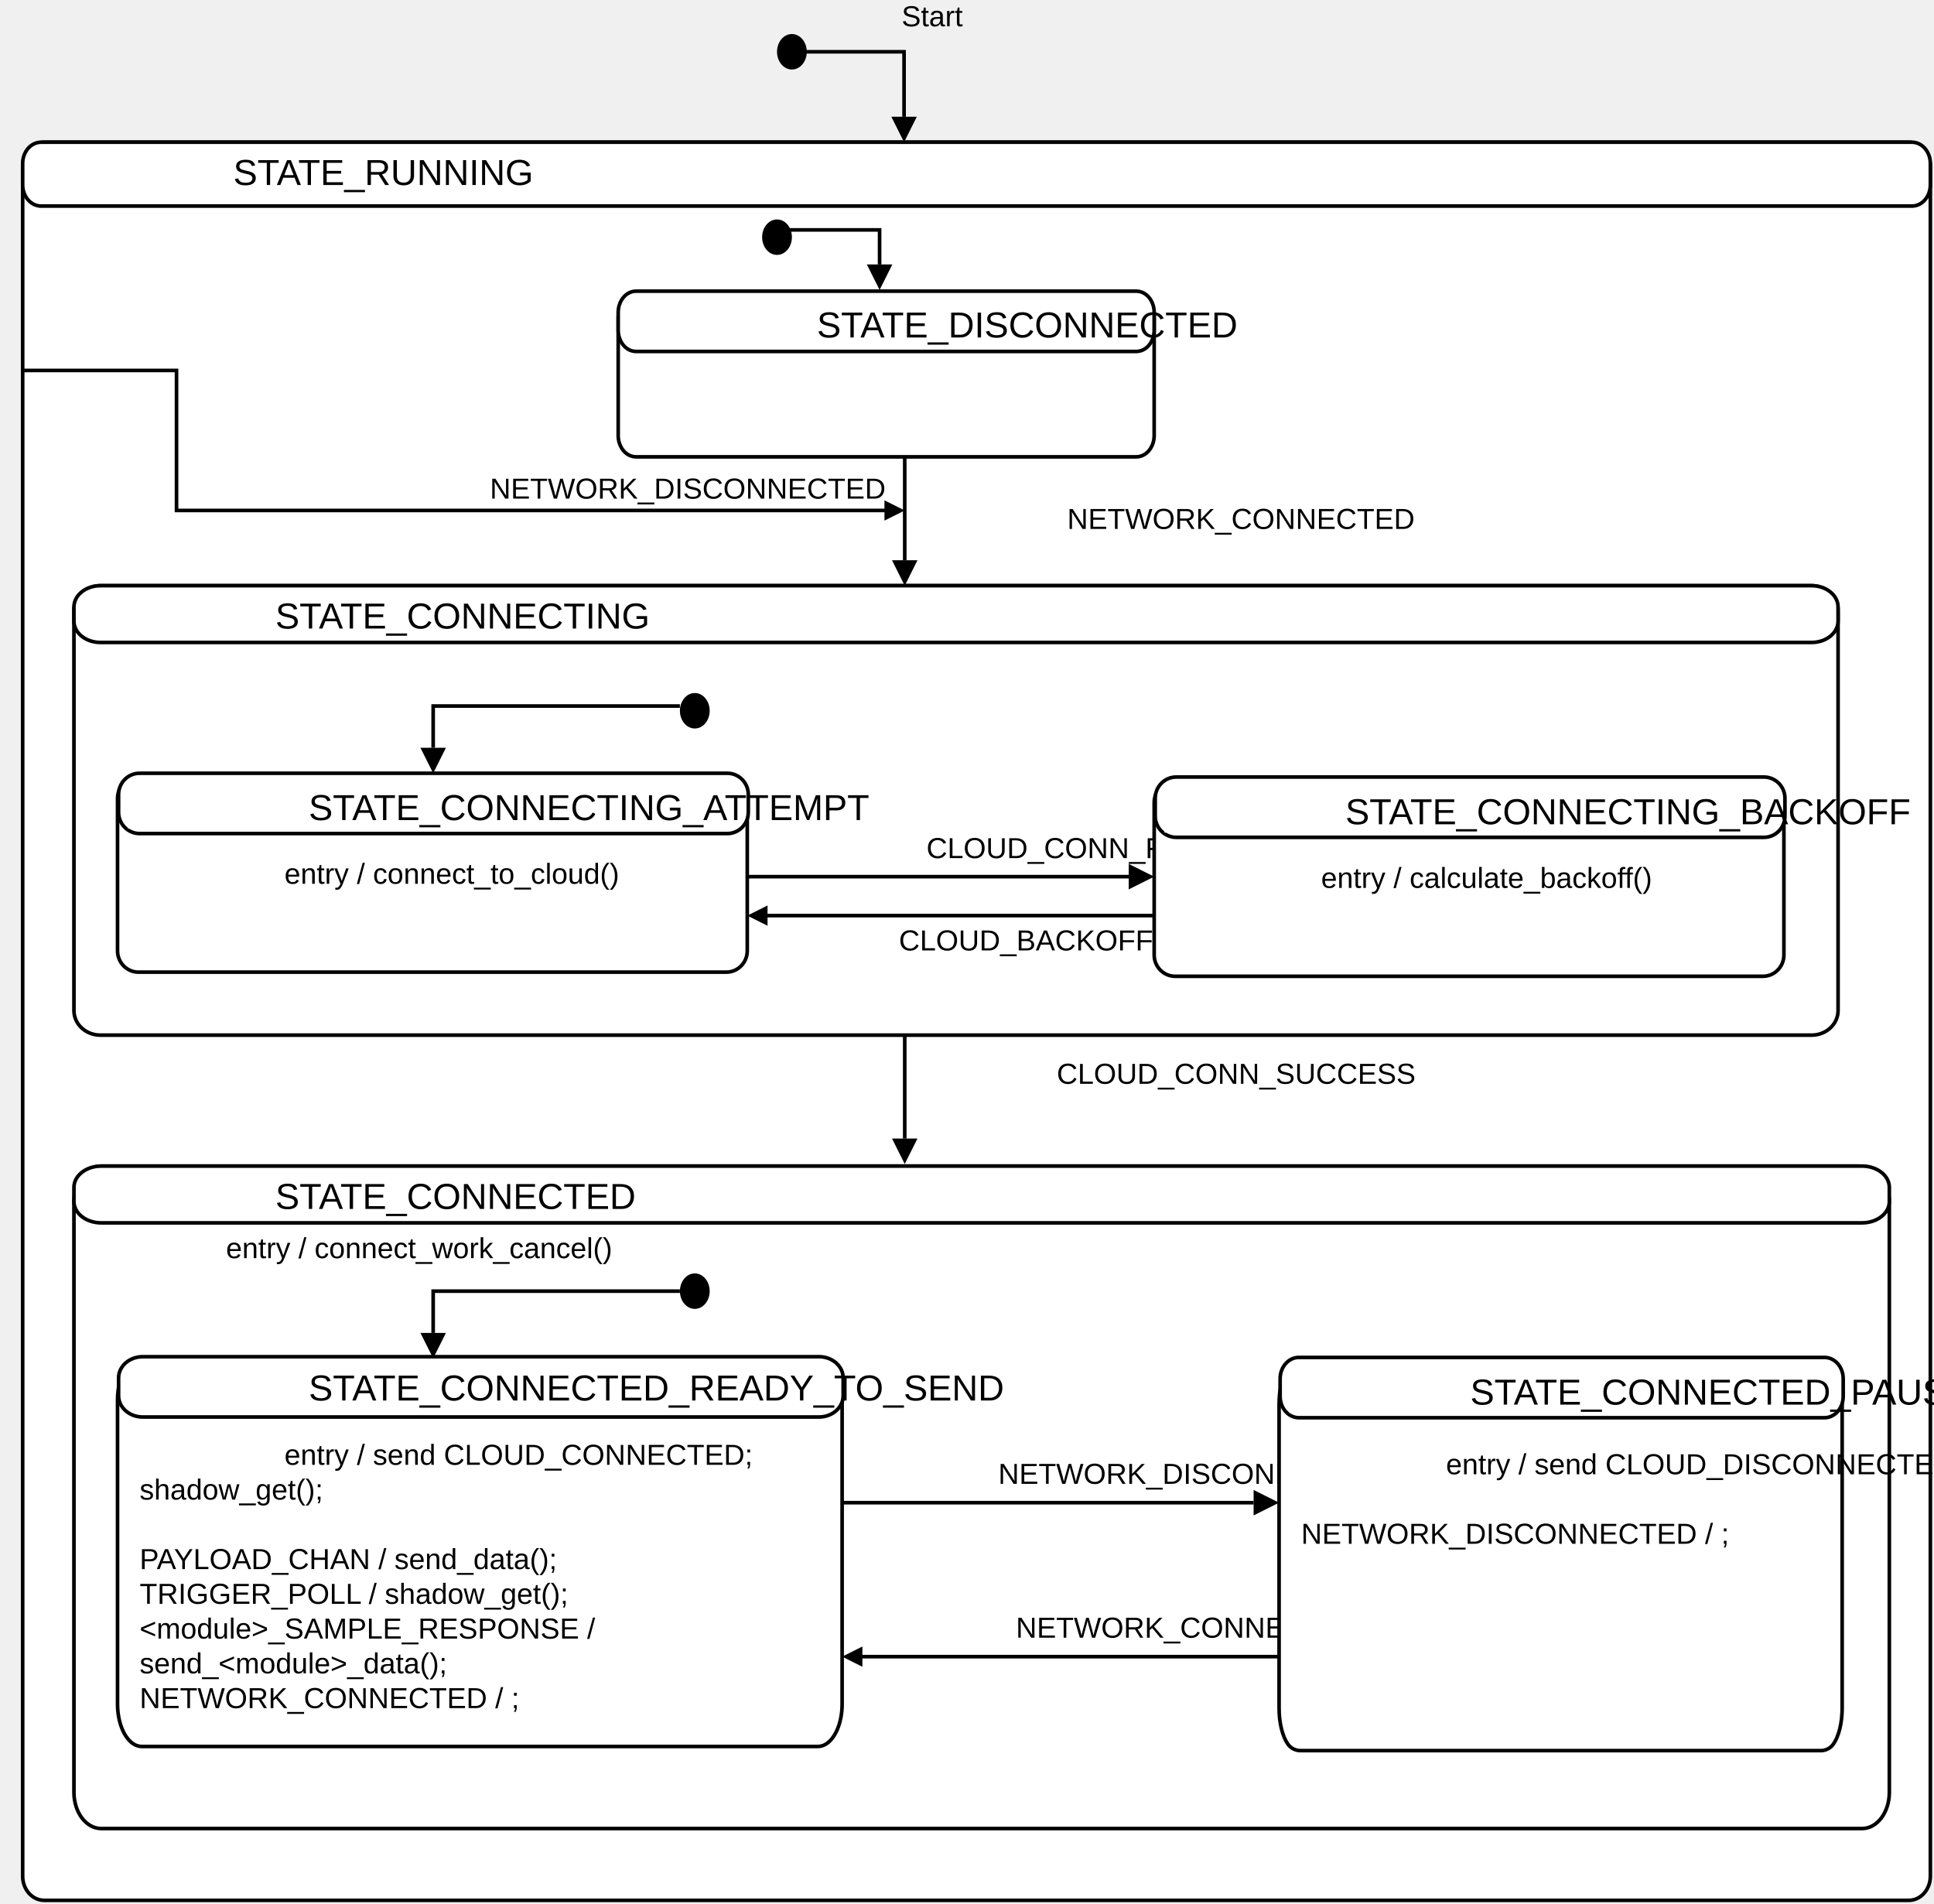
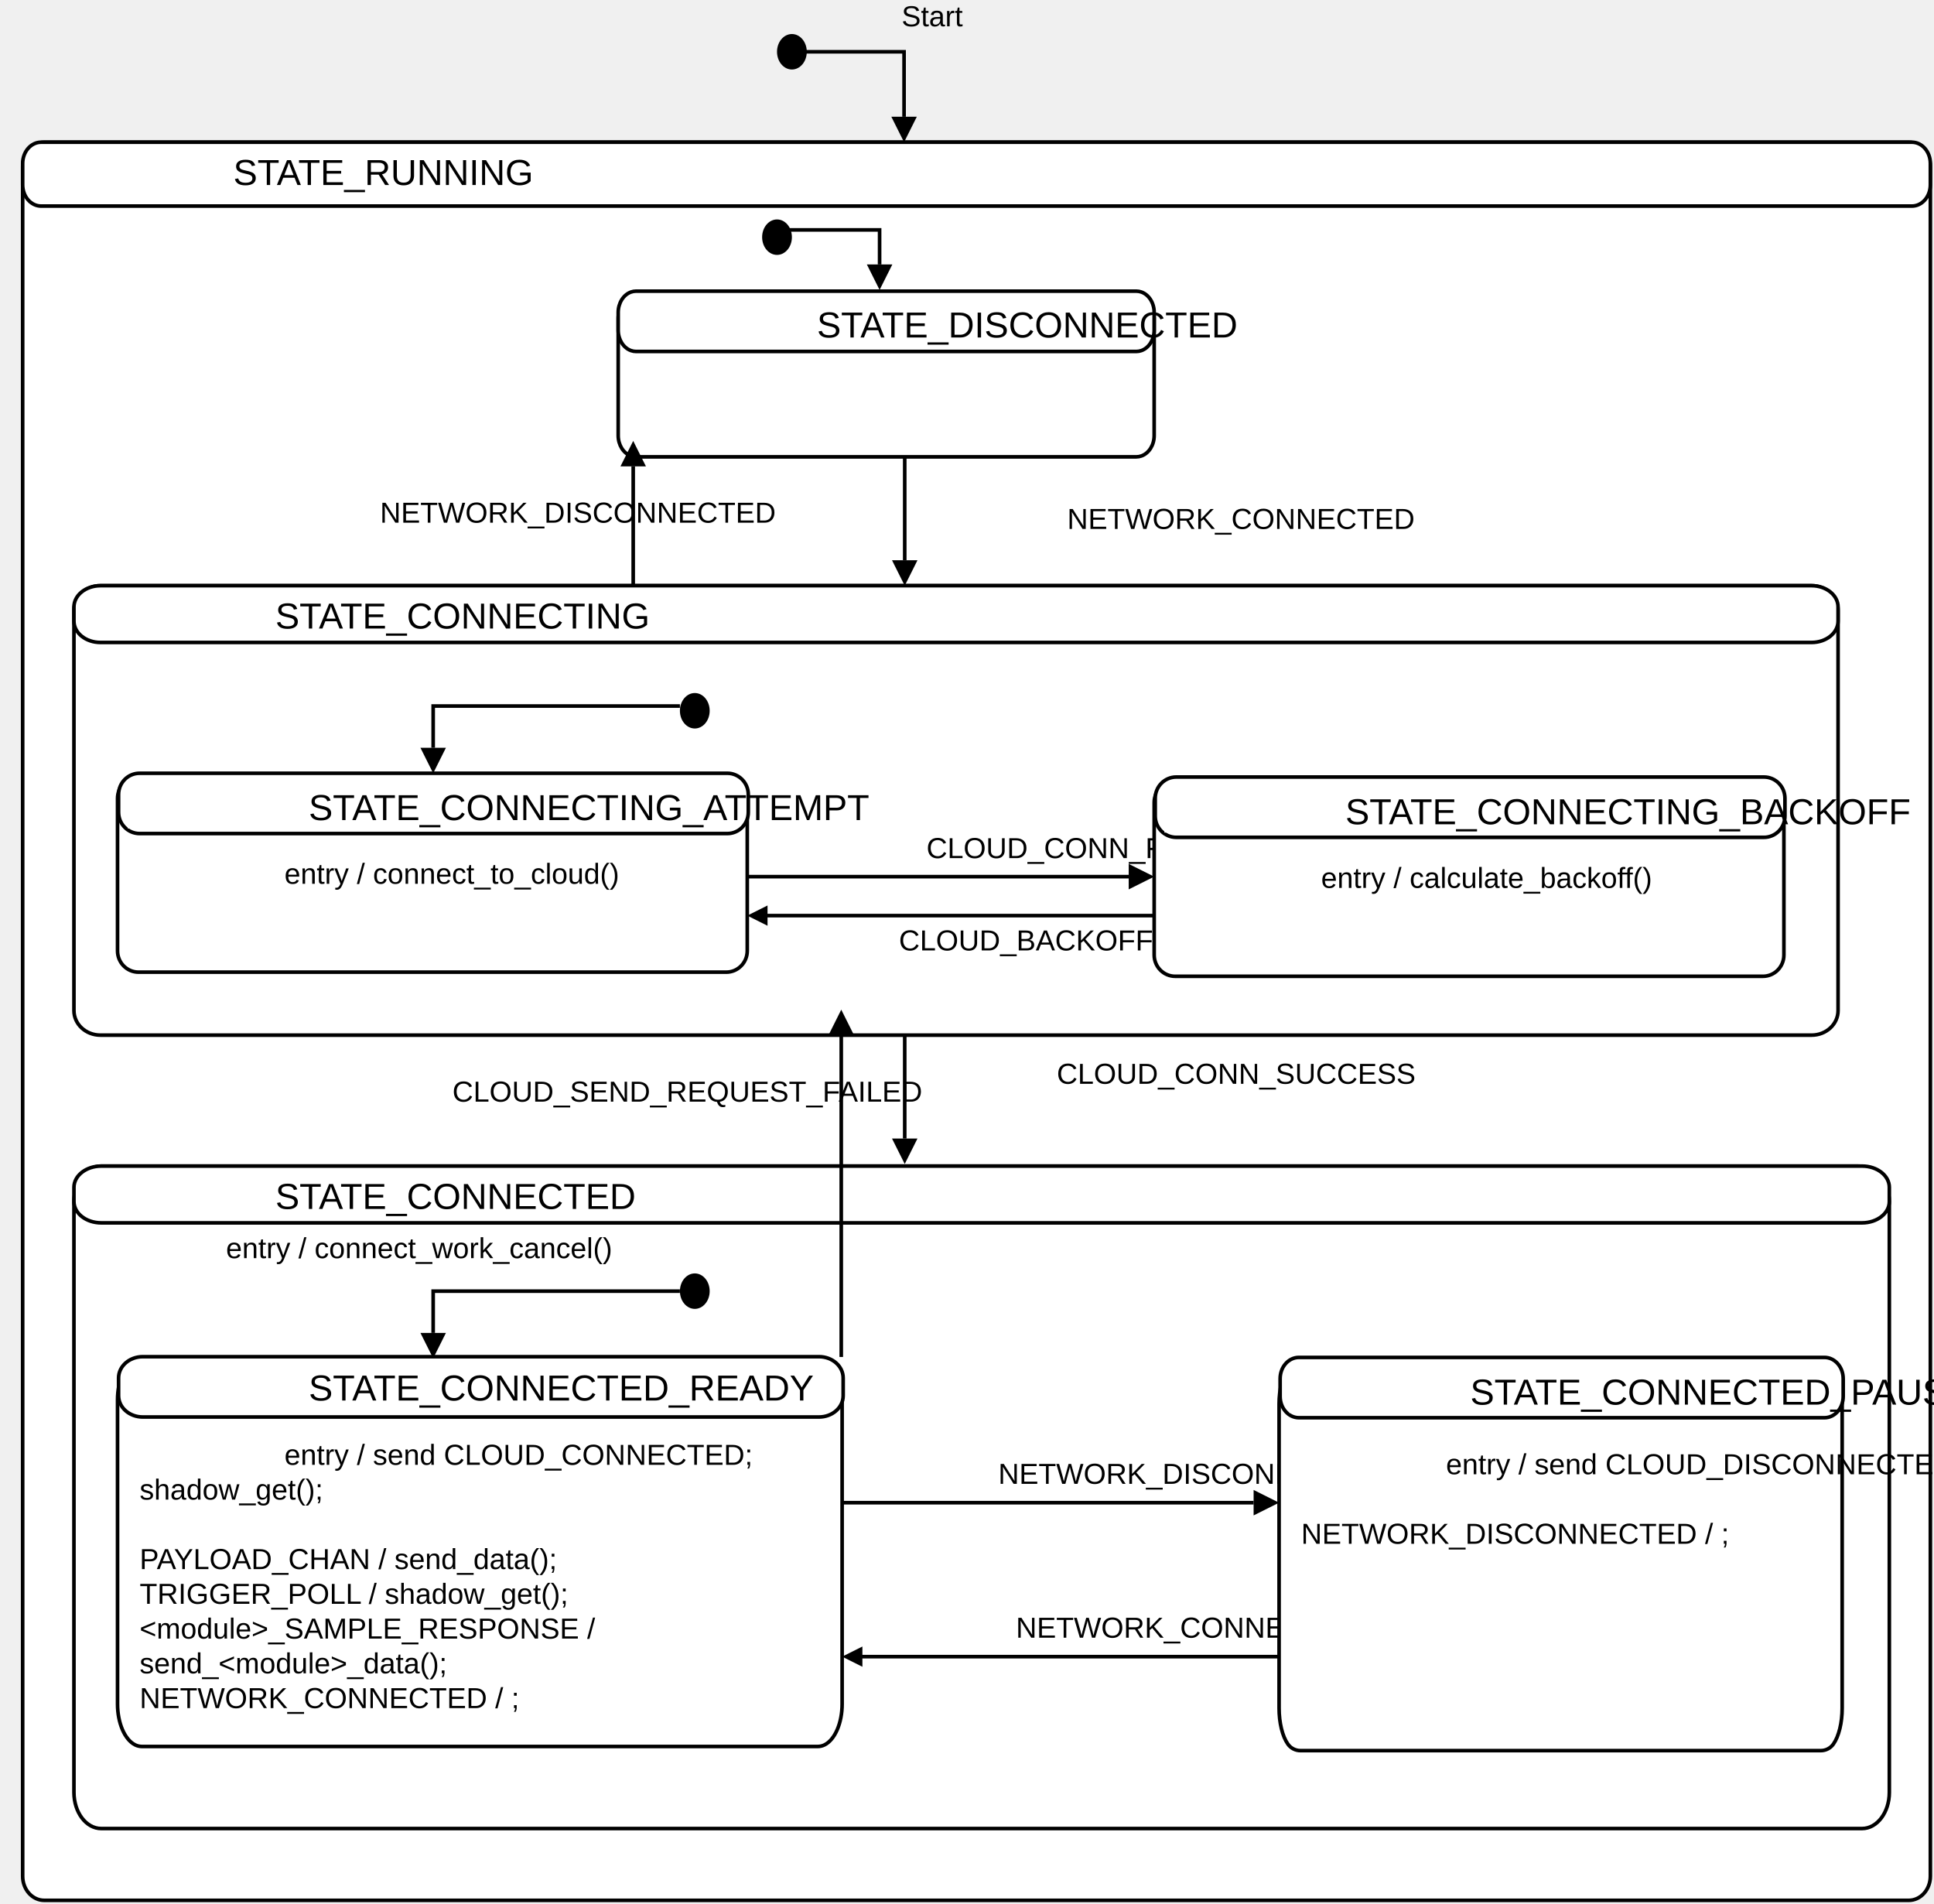
<svg xmlns="http://www.w3.org/2000/svg" xmlns:ns1="http://schemas.microsoft.com/visio/2003/SVGExtensions/" xmlns:xlink="http://www.w3.org/1999/xlink" width="7.424in" height="7.308in" viewBox="0 0 534.505 526.159" xml:space="preserve" color-interpolation-filters="sRGB" class="st13">
  <ns1:documentProperties ns1:langID="1035" ns1:viewMarkup="false" />
  <style type="text/css">
	
		.st1 {fill:#ffffff;stroke:#000000;stroke-width:1}
		.st2 {fill:none;stroke:none;stroke-linecap:butt;stroke-width:0.75}
		.st3 {fill:#000000;font-family:Arial;font-size:0.833em}
		.st4 {fill:#000000;stroke:none;stroke-linecap:butt;stroke-width:0.75}
		.st5 {fill:#ffffff;stroke:none;stroke-linecap:butt;stroke-width:0.75}
		.st6 {fill:#000000;font-family:Arial;font-size:0.667em}
		.st7 {stroke:#000000;stroke-linecap:butt;stroke-width:1.5}
		.st8 {marker-end:url(#mrkr4-60);stroke:#000000;stroke-linecap:butt;stroke-width:1}
		.st9 {fill:#000000;fill-opacity:1;stroke:#000000;stroke-opacity:1;stroke-width:0.284}
		.st10 {marker-start:url(#mrkr4-78);stroke:#000000;stroke-linecap:butt;stroke-width:1}
		.st11 {fill:#000000;fill-opacity:1;stroke:#000000;stroke-opacity:1;stroke-width:0.357}
		.st12 {font-size:1em}
		.st13 {fill:none;fill-rule:evenodd;font-size:12px;overflow:visible;stroke-linecap:square;stroke-miterlimit:3}
	
	</style>
  <defs id="Markers">
    <g id="lend4">
      <path d="M 2 1 L 0 0 L 2 -1 L 2 1 " style="stroke:none" />
    </g>
    <marker id="mrkr4-60" class="st9" ns1:arrowType="4" ns1:arrowSize="2" ns1:setback="7.04" refX="-7.04" orient="auto" markerUnits="strokeWidth" overflow="visible">
      <use xlink:href="#lend4" transform="scale(-3.52,-3.52) " />
    </marker>
    <marker id="mrkr4-78" class="st11" ns1:arrowType="4" ns1:arrowSize="1" ns1:setback="5.24" refX="5.24" orient="auto" markerUnits="strokeWidth" overflow="visible">
      <use xlink:href="#lend4" transform="scale(2.8) " />
    </marker>
  </defs>
  <g ns1:mID="0" ns1:index="1" ns1:groupContext="foregroundPage">
    <ns1:pageProperties ns1:drawingScale="0.0393701" ns1:pageScale="0.0393701" ns1:drawingUnits="24" ns1:shadowOffsetX="8.50394" ns1:shadowOffsetY="-8.50394" />
    <ns1:layer ns1:name="Connector" ns1:index="0" />
    <g id="shape5-1" ns1:mID="5" ns1:groupContext="shape" transform="translate(6.26099,-1)">
      <path d="M0 519.49 A5.953 6.669 -180 0 0 5.95 526.16 L521.29 526.16 A5.953 6.669 -180 0 0 527.24 519.49 L527.24        46.97 A5.953 6.669 -180 0 0 521.29 40.3 L5.95 40.3 A5.953 6.669 -180 0 0 -0 46.97 L0 519.49 Z" class="st1" />
    </g>
    <g id="shape6-3" ns1:mID="6" ns1:groupContext="shape" transform="translate(6.26099,-469.212)">
      <path d="M0 520.28 A5.102 5.883 -180 0 0 5.1 526.16 L522.14 526.16 A5.102 5.883 -180 0 0 527.24 520.28 L527.24        514.39 A5.102 5.883 -180 0 0 522.14 508.51 L5.1 508.51 A5.102 5.883 -180 0 0 0 514.39 L0 520.28        Z" class="st1" />
    </g>
    <g id="shape7-5" ns1:mID="7" ns1:groupContext="shape" transform="translate(14.4769,-472.154)">
      <ns1:textBlock ns1:margins="rect(0,0,0,0)" ns1:tabSpace="42.5197" />
      <ns1:textRect cx="53.506" cy="520.277" width="107.02" height="11.765" />
      <rect x="0" y="514.394" width="107.012" height="11.765" class="st2" />
      <text x="0" y="523.28" class="st3" ns1:langID="1035">
        <ns1:paragraph />
        <ns1:tabList />STATE_RUNNING</text>
    </g>
    <g id="shape13-8" ns1:mID="13" ns1:groupContext="shape" transform="translate(214.745,-506.95)">
      <ellipse cx="4.115" cy="521.257" rx="4.115" ry="4.902" class="st4" />
    </g>
    <g id="shape14-10" ns1:mID="14" ns1:groupContext="shape" transform="translate(170.853,-399.909)">
      <path d="M0 520.28 A4.938 5.883 -180 0 0 3.52 525.91 A4.252 4.252 -180 0 0 4.95 526.16 L143.18 526.16 A4.252        4.252 -180 0 0 144.61 525.91 A4.938 5.883 -180 0 0 148.13 520.28 L148.13 487.92 A4.938 5.883 -180        0 0 144.61 482.28 A4.252 4.252 -180 0 0 143.18 482.04 L4.95 482.04 A4.252 4.252 -180 0 0 3.52 482.28        A4.938 5.883 -180 0 0 0 487.92 L0 520.28 Z" class="st1" />
    </g>
    <g id="shape15-12" ns1:mID="15" ns1:groupContext="shape" transform="translate(170.853,-429.031)">
      <path d="M0 520.28 A4.938 5.883 -180 0 0 3.52 525.91 A4.252 4.252 -180 0 0 4.95 526.16 L143.18 526.16 A4.252        4.252 -180 0 0 144.61 525.91 A4.938 5.883 -180 0 0 148.13 520.28 L148.13 515.37 A4.938 5.883 -180        0 0 144.61 509.74 A4.252 4.252 -180 0 0 143.18 509.49 L4.95 509.49 A4.252 4.252 -180 0 0 3.52 509.74        A4.938 5.883 -180 0 0 -0 515.37 L0 520.28 Z" class="st1" />
    </g>
    <g id="shape16-14" ns1:mID="16" ns1:groupContext="shape" transform="translate(175.777,-430.598)">
      <ns1:textBlock ns1:margins="rect(0,0,0,0)" ns1:tabSpace="42.5197" />
      <ns1:textRect cx="66.674" cy="520.865" width="133.35" height="10.589" />
      <rect x="0" y="515.571" width="133.347" height="10.589" class="st5" />
      <text x="0" y="523.86" class="st3" ns1:langID="1035">
        <ns1:paragraph />
        <ns1:tabList />STATE_DISCONNECTED</text>
    </g>
    <g id="shape21-17" ns1:mID="21" ns1:groupContext="shape" transform="translate(254.919,-378.276)">
      <ns1:textBlock ns1:margins="rect(0,0,0,0)" ns1:tabSpace="42.5197" />
      <ns1:textRect cx="48.98" cy="522.042" width="97.96" height="8.236" />
      <rect x="0" y="517.924" width="97.96" height="8.236" class="st2" />
      <text x="0" y="524.44" class="st6" ns1:langID="1035">
        <ns1:paragraph />
        <ns1:tabList />NETWORK_CONNECTED</text>
    </g>
    <g id="shape22-20" ns1:mID="22" ns1:groupContext="shape" transform="translate(20.4342,-240.097)">
      <path d="M-0 519.38 A7.314 6.775 -180 0 0 7.31 526.16 L480.25 526.16 A7.314 6.775 -180 0 0 487.56 519.38 L487.56        408.73 A7.314 6.775 -180 0 0 480.25 401.95 L7.31 401.95 A7.314 6.775 -180 0 0 -0 408.73 L0 519.38        Z" class="st1" />
    </g>
    <g id="shape23-22" ns1:mID="23" ns1:groupContext="shape" transform="translate(20.4342,-348.616)">
      <path d="M-0 520.28 A7.314 5.883 -180 0 0 7.31 526.16 L480.25 526.16 A7.314 5.883 -180 0 0 487.56 520.28 L487.56        516.35 A7.314 5.883 -180 0 0 480.25 510.47 L7.31 510.47 A7.314 5.883 -180 0 0 0 516.35 L0 520.28        Z" class="st1" />
    </g>
    <g id="shape24-24" ns1:mID="24" ns1:groupContext="shape" transform="translate(26.1035,-350.871)">
      <ns1:textBlock ns1:margins="rect(0,0,0,0)" ns1:tabSpace="42.5197" ns1:verticalAlign="0" />
      <ns1:textRect cx="59.267" cy="520.865" width="118.54" height="10.589" />
      <rect x="0" y="515.571" width="118.534" height="10.589" class="st2" />
      <text x="0" y="524.57" class="st3" ns1:langID="1035">
        <ns1:paragraph />
        <ns1:tabList />STATE_CONNECTING</text>
    </g>
    <g id="shape26-27" ns1:mID="26" ns1:groupContext="shape" transform="translate(32.4815,-257.502)">
      <path d="M0 520.28 A5.802 5.883 -180 0 0 5.8 526.16 L168.24 526.16 A5.802 5.883 -180 0 0 174.04 520.28 L174.04        478.12 A5.802 5.883 -180 0 0 168.24 472.23 L5.8 472.23 A5.802 5.883 -180 0 0 0 478.12 L0 520.28        Z" class="st1" />
    </g>
    <g id="shape27-29" ns1:mID="27" ns1:groupContext="shape" transform="translate(32.7695,-295.803)">
      <path d="M0 520.28 A5.802 5.883 -180 0 0 5.8 526.16 L168.24 526.16 A5.802 5.883 -180 0 0 174.04 520.28 L174.04        515.37 A5.802 5.883 -180 0 0 168.24 509.49 L5.8 509.49 A5.802 5.883 -180 0 0 0 515.37 L0 520.28        Z" class="st1" />
    </g>
    <g id="shape28-31" ns1:mID="28" ns1:groupContext="shape" transform="translate(35.3161,-297.22)">
      <ns1:textBlock ns1:margins="rect(0,0,0,0)" ns1:tabSpace="42.5197" />
      <ns1:textRect cx="81.496" cy="520.865" width="163" height="10.589" />
      <rect x="0" y="515.571" width="162.992" height="10.589" class="st5" />
      <text x="0" y="523.86" class="st3" ns1:langID="1035">
        <ns1:paragraph />
        <ns1:tabList />STATE_CONNECTING_ATTEMPT</text>
    </g>
    <g id="shape29-34" ns1:mID="29" ns1:groupContext="shape" transform="translate(38.5805,-280.213)">
      <ns1:textBlock ns1:margins="rect(0,0,0,0)" ns1:tabSpace="42.5197" />
      <ns1:textRect cx="74.903" cy="522.042" width="149.81" height="8.236" />
      <rect x="0" y="517.924" width="149.806" height="8.236" class="st2" />
      <text x="0" y="524.44" class="st6" ns1:langID="1035">
        <ns1:paragraph />
        <ns1:tabList />entry / connect_to_cloud()</text>
    </g>
    <g id="shape35-37" ns1:mID="35" ns1:groupContext="shape" transform="translate(383.181,-303.025)">
      <path d="M0 526.16 L8.23 526.16" class="st7" />
    </g>
    <g id="shape38-40" ns1:mID="38" ns1:groupContext="shape" transform="translate(216.025,-287.299)">
      <ns1:textBlock ns1:margins="rect(0,0,0,0)" ns1:tabSpace="42.5197" />
      <ns1:textRect cx="48.98" cy="522.042" width="97.96" height="8.236" />
      <rect x="0" y="517.924" width="97.96" height="8.236" class="st2" />
      <text x="0" y="524.44" class="st6" ns1:langID="1035">
        <ns1:paragraph />
        <ns1:tabList />CLOUD_CONN_FAILED</text>
    </g>
    <g id="shape40-43" ns1:mID="40" ns1:groupContext="shape" transform="translate(391.411,749.294) rotate(180)">
      <path d="M0 526.16 L8.23 526.16" class="st7" />
    </g>
    <g id="shape43-46" ns1:mID="43" ns1:groupContext="shape" transform="translate(208.408,-261.787)">
      <ns1:textBlock ns1:margins="rect(0,0,0,0)" ns1:tabSpace="42.5197" />
      <ns1:textRect cx="60.501" cy="522.042" width="121.01" height="8.236" />
      <rect x="0" y="517.924" width="121.003" height="8.236" class="st2" />
      <text x="0" y="524.44" class="st6" ns1:langID="1035">
        <ns1:paragraph />
        <ns1:tabList />CLOUD_BACKOFF_EXPIRED</text>
    </g>
    <g id="shape48-49" ns1:mID="48" ns1:groupContext="shape" transform="translate(252.039,-224.937)">
      <ns1:textBlock ns1:margins="rect(0,0,0,0)" ns1:tabSpace="42.5197" />
      <ns1:textRect cx="51.86" cy="522.042" width="103.73" height="8.236" />
      <rect x="0" y="517.924" width="103.721" height="8.236" class="st2" />
      <text x="0" y="524.44" class="st6" ns1:langID="1035">
        <ns1:paragraph />
        <ns1:tabList />CLOUD_CONN_SUCCESS</text>
    </g>
-     <g id="shape72-52" ns1:mID="72" ns1:groupContext="shape" transform="translate(95.3694,-386.646)">
+     <g id="shape72-52" ns1:mID="72" ns1:groupContext="shape" transform="translate(65,-380)">
      <ns1:textBlock ns1:margins="rect(0,0,0,0)" ns1:tabSpace="42.5197" />
      <ns1:textRect cx="55.922" cy="522.042" width="111.85" height="8.236" />
      <rect x="0" y="517.924" width="111.845" height="8.236" class="st2" />
      <text x="0" y="524.44" class="st6" ns1:langID="1035">
        <ns1:paragraph />
        <ns1:tabList />NETWORK_DISCONNECTED</text>
    </g>
    <g id="shape73-55" ns1:mID="73" ns1:groupContext="shape" ns1:layerMember="0" transform="translate(220.231,-511.852)">
      <path d="M0 526.16 L29.63 526.16 L29.63 544.11" class="st8" />
    </g>
    <g id="shape75-61" ns1:mID="75" ns1:groupContext="shape" ns1:layerMember="0" transform="translate(214.745,-462.627)">
      <path d="M0 526.16 L28.35 526.16 L28.35 535.71" class="st8" />
    </g>
    <g id="shape76-66" ns1:mID="76" ns1:groupContext="shape" transform="translate(210.63,-455.715)">
      <ellipse cx="4.115" cy="521.257" rx="4.115" ry="4.902" class="st4" />
    </g>
    <g id="shape81-68" ns1:mID="81" ns1:groupContext="shape" ns1:layerMember="0" transform="translate(242.954,-399.909)">
      <path d="M7.09 526.16 L7.09 554.73" class="st8" />
    </g>
-     <g id="shape83-73" ns1:mID="83" ns1:groupContext="shape" ns1:layerMember="0" transform="translate(250.041,-385.094)">
-       <path d="M-5.24 526.16 L-5.6 526.16 L-201.26 526.16 L-201.26 487.47 L-243.78 487.47" class="st10" />
+     <g id="shape83-73" ns1:mID="83" ns1:groupContext="shape" ns1:layerMember="0" transform="translate(175,-348.616)">
+       <path d="M0 510.47 L0 477.5" class="st8" />
    </g>
    <g id="shape84-79" ns1:mID="84" ns1:groupContext="shape" ns1:layerMember="0" transform="translate(187.907,-331.048)">
      <path d="M0 526.16 L-68.19 526.16 L-68.19 537.7" class="st8" />
    </g>
    <g id="shape85-84" ns1:mID="85" ns1:groupContext="shape" transform="translate(196.137,-324.838) scale(-1,1)">
      <ellipse cx="4.115" cy="521.257" rx="4.115" ry="4.902" class="st4" />
    </g>
    <g id="shape86-86" ns1:mID="86" ns1:groupContext="shape" transform="translate(318.986,-256.359)">
      <path d="M0 520.28 A5.802 5.883 -180 0 0 5.8 526.16 L168.24 526.16 A5.802 5.883 -180 0 0 174.04 520.28 L174.04        478.12 A5.802 5.883 -180 0 0 168.24 472.23 L5.8 472.23 A5.802 5.883 -180 0 0 0 478.12 L0 520.28        Z" class="st1" />
    </g>
    <g id="shape87-88" ns1:mID="87" ns1:groupContext="shape" transform="translate(319.274,-294.759)">
      <path d="M0 520.28 A5.802 5.883 -180 0 0 5.8 526.16 L168.24 526.16 A5.802 5.883 -180 0 0 174.04 520.28 L174.04        515.37 A5.802 5.883 -180 0 0 168.24 509.49 L5.8 509.49 A5.802 5.883 -180 0 0 0 515.37 L0 520.28        Z" class="st1" />
    </g>
    <g id="shape88-90" ns1:mID="88" ns1:groupContext="shape" transform="translate(321.821,-296.077)">
      <ns1:textBlock ns1:margins="rect(0,0,0,0)" ns1:tabSpace="42.5197" />
      <ns1:textRect cx="81.496" cy="520.865" width="163" height="10.589" />
      <rect x="0" y="515.571" width="162.992" height="10.589" class="st5" />
      <text x="0" y="523.86" class="st3" ns1:langID="1035">
        <ns1:paragraph />
        <ns1:tabList />STATE_CONNECTING_BACKOFF</text>
    </g>
    <g id="shape89-93" ns1:mID="89" ns1:groupContext="shape" transform="translate(325.085,-279.07)">
      <ns1:textBlock ns1:margins="rect(0,0,0,0)" ns1:tabSpace="42.5197" />
      <ns1:textRect cx="74.903" cy="522.042" width="149.81" height="8.236" />
      <rect x="0" y="517.924" width="149.806" height="8.236" class="st2" />
      <text x="0" y="524.44" class="st6" ns1:langID="1035">
        <ns1:paragraph />
        <ns1:tabList />entry / calculate_backoff()</text>
    </g>
    <g id="shape92-96" ns1:mID="92" ns1:groupContext="shape" ns1:layerMember="0" transform="translate(206.524,-276.806)">
      <path d="M0 519.07 L105.42 519.07" class="st8" />
    </g>
    <g id="shape93-101" ns1:mID="93" ns1:groupContext="shape" ns1:layerMember="0" transform="translate(206.524,-266.039)">
      <path d="M5.24 519.07 L5.6 519.07 L112.46 519.07" class="st10" />
    </g>
    <g id="shape116-106" ns1:mID="116" ns1:groupContext="shape" ns1:layerMember="0" transform="translate(242.954,-240.097)">
      <path d="M7.09 526.16 L7.09 554.73" class="st8" />
    </g>
    <g id="shape117-111" ns1:mID="117" ns1:groupContext="shape" transform="translate(20.4342,-20.8425)">
      <path d="M0 516.17 A7.526 9.986 -180 0 0 7.53 526.16 L494.21 526.16 A7.526 9.986 -180 0 0 501.73 516.17 L501.73        353.08 A7.526 9.986 -180 0 0 500.92 348.55 A8.504 8.504 -180 0 0 492.97 343.09 L7.53 343.09 A7.526        9.986 -180 0 0 -0 353.08 L0 516.17 Z" class="st1" />
    </g>
    <g id="shape118-113" ns1:mID="118" ns1:groupContext="shape" transform="translate(20.4342,-188.224)">
      <path d="M-0 520.28 A7.526 5.883 -180 0 0 7.53 526.16 L494.21 526.16 A7.526 5.883 -180 0 0 501.73 520.28 L501.73        516.35 A7.526 5.883 -180 0 0 494.21 510.47 L7.53 510.47 A7.526 5.883 -180 0 0 -0 516.35 L0 520.28        Z" class="st1" />
    </g>
    <g id="shape119-115" ns1:mID="119" ns1:groupContext="shape" transform="translate(26.1035,-190.479)">
      <ns1:textBlock ns1:margins="rect(0,0,0,0)" ns1:tabSpace="42.5197" ns1:verticalAlign="0" />
      <ns1:textRect cx="59.267" cy="520.865" width="118.54" height="10.589" />
      <rect x="0" y="515.571" width="118.534" height="10.589" class="st2" />
      <text x="0" y="524.57" class="st3" ns1:langID="1035">
        <ns1:paragraph />
        <ns1:tabList />STATE_CONNECTED</text>
    </g>
    <g id="shape120-118" ns1:mID="120" ns1:groupContext="shape" transform="translate(32.4815,-43.5197)">
      <path d="M-0 514.43 A6.676 11.729 -180 0 0 4.83 525.7 A4.252 4.252 -180 0 0 6.75 526.16 L193.52 526.16 A4.252        4.252 -180 0 0 195.43 525.7 A6.676 11.729 -180 0 0 200.26 514.43 L200.26 430.37 A6.676 11.729 -180        0 0 199.36 424.47 A8.504 8.504 -180 0 0 191.28 418.64 L6.75 418.64 A4.252 4.252 -180 0 0 4.83 419.1        A6.676 11.729 -180 0 0 0 430.37 L0 514.43 Z" class="st1" />
    </g>
    <g id="shape121-120" ns1:mID="121" ns1:groupContext="shape" transform="translate(32.7695,-134.568)">
      <path d="M-0 520.28 A6.676 5.883 -180 0 0 6.68 526.16 L193.59 526.16 A6.676 5.883 -180 0 0 200.26 520.28 L200.26        515.37 A6.676 5.883 -180 0 0 193.59 509.49 L6.68 509.49 A6.676 5.883 -180 0 0 0 515.37 L0 520.28        Z" class="st1" />
    </g>
    <g id="shape122-122" ns1:mID="122" ns1:groupContext="shape" transform="translate(35.3161,-136.829)">
      <ns1:textBlock ns1:margins="rect(0,0,0,0)" ns1:tabSpace="42.5197" />
      <ns1:textRect cx="97.441" cy="520.865" width="194.89" height="10.589" />
      <rect x="0" y="515.571" width="194.882" height="10.589" class="st5" />
      <text x="0" y="523.86" class="st3" ns1:langID="1035">
        <ns1:paragraph />
-         <ns1:tabList />STATE_CONNECTED_READY_TO_SEND</text>
+         <ns1:tabList />STATE_CONNECTED_READY</text>
    </g>
    <g id="shape123-125" ns1:mID="123" ns1:groupContext="shape" transform="translate(38.5805,-86.0394)">
      <ns1:textBlock ns1:margins="rect(0,0,0,0)" ns1:tabSpace="42.5197" />
      <ns1:textRect cx="74.903" cy="522.042" width="149.81" height="8.236" />
      <rect x="0" y="517.924" width="149.806" height="8.236" class="st2" />
      <text x="0" y="490.84" class="st6" ns1:langID="1033">
        <ns1:paragraph />
        <ns1:tabList />entry / send CLOUD_CONNECTED; <tspan x="0" dy="1.2em" class="st12">shadow_get();<ns1:newlineChar />
          <ns1:newlineChar />
        </tspan>
        <tspan x="0" dy="2.4em" class="st12">PAYLOAD_CHAN / send_data();<ns1:newlineChar />
        </tspan>
        <tspan x="0" dy="1.2em" class="st12">TRIGGER_POLL / shadow_get();<ns1:newlineChar />
        </tspan>
        <tspan x="0" dy="1.2em" class="st12">&lt;module&gt;_SAMPLE_RESPONSE / </tspan>
        <tspan x="0" dy="1.2em" class="st12">send_&lt;module&gt;_data();<ns1:newlineChar />
        </tspan>
        <tspan x="0" dy="1.2em" class="st12">NETWORK_CONNECTED / ;</tspan>
      </text>
    </g>
    <g id="shape124-134" ns1:mID="124" ns1:groupContext="shape" transform="translate(417.7,-142.633)">
      <path d="M0 526.16 L8.23 526.16" class="st7" />
    </g>
    <g id="shape125-137" ns1:mID="125" ns1:groupContext="shape" transform="translate(235.867,-114.386)">
      <ns1:textBlock ns1:margins="rect(0,0,0,0)" ns1:tabSpace="42.5197" />
      <ns1:textRect cx="55.694" cy="522.042" width="111.39" height="8.236" />
      <rect x="0" y="517.924" width="111.388" height="8.236" class="st2" />
      <text x="0" y="524.44" class="st6" ns1:langID="1035">
        <ns1:paragraph />
        <ns1:tabList />NETWORK_DISCONNECTED</text>
    </g>
    <g id="shape126-140" ns1:mID="126" ns1:groupContext="shape" transform="translate(425.929,909.686) rotate(180)">
      <path d="M0 526.16 L8.23 526.16" class="st7" />
    </g>
    <g id="shape127-143" ns1:mID="127" ns1:groupContext="shape" transform="translate(240.746,-71.8661)">
      <ns1:textBlock ns1:margins="rect(0,0,0,0)" ns1:tabSpace="42.5197" />
      <ns1:textRect cx="48.98" cy="522.042" width="97.96" height="8.236" />
      <rect x="0" y="517.924" width="97.96" height="8.236" class="st2" />
      <text x="0" y="524.44" class="st6" ns1:langID="1035">
        <ns1:paragraph />
        <ns1:tabList />NETWORK<tspan class="st12" ns1:langID="1033">_</tspan>CONNECTED</text>
    </g>
    <g id="shape129-147" ns1:mID="129" ns1:groupContext="shape" ns1:layerMember="0" transform="translate(187.907,-169.349)">
      <path d="M0 526.16 L-68.19 526.16 L-68.19 537.7" class="st8" />
    </g>
    <g id="shape130-152" ns1:mID="130" ns1:groupContext="shape" transform="translate(196.137,-164.447) scale(-1,1)">
      <ellipse cx="4.115" cy="521.257" rx="4.115" ry="4.902" class="st4" />
    </g>
    <g id="shape131-154" ns1:mID="131" ns1:groupContext="shape" transform="translate(353.505,-42.3766)">
      <path d="M0 514.43 A5.187 11.729 -180 0 0 2.42 524.35 A4.252 4.252 -180 0 0 5.9 526.16 L149.72 526.16 A4.252        4.252 -180 0 0 153.2 524.35 A5.187 11.729 -180 0 0 155.62 514.43 L155.62 430.37 A5.187 11.729 -180        0 0 155.14 425.44 A8.504 8.504 -180 0 0 146.81 418.64 L5.9 418.64 A4.252 4.252 -180 0 0 2.42 420.46        A5.187 11.729 -180 0 0 -0 430.37 L0 514.43 Z" class="st1" />
    </g>
    <g id="shape132-156" ns1:mID="132" ns1:groupContext="shape" transform="translate(353.793,-134.368)">
      <path d="M0 520.28 A5.187 5.883 -180 0 0 5.19 526.16 L150.43 526.16 A5.187 5.883 -180 0 0 155.62 520.28 L155.62        515.37 A5.187 5.883 -180 0 0 150.43 509.49 L5.19 509.49 A5.187 5.883 -180 0 0 0 515.37 L0 520.28        Z" class="st1" />
    </g>
    <g id="shape133-158" ns1:mID="133" ns1:groupContext="shape" transform="translate(356.34,-135.686)">
      <ns1:textBlock ns1:margins="rect(0,0,0,0)" ns1:tabSpace="42.5197" />
      <ns1:textRect cx="74.903" cy="520.865" width="149.81" height="10.589" />
      <rect x="0" y="515.571" width="149.806" height="10.589" class="st5" />
      <text x="0" y="523.86" class="st3" ns1:langID="1035">
        <ns1:paragraph />
        <ns1:tabList />STATE_CONNECTED_PAUSED</text>
    </g>
    <g id="shape134-161" ns1:mID="134" ns1:groupContext="shape" transform="translate(359.604,-107.433)">
      <ns1:textBlock ns1:margins="rect(0,0,0,0)" ns1:tabSpace="42.5197" />
      <ns1:textRect cx="74.903" cy="522.042" width="149.81" height="8.236" />
      <rect x="0" y="517.924" width="149.806" height="8.236" class="st2" />
      <text x="0" y="514.84" class="st6" ns1:langID="1033">
        <ns1:paragraph />
        <ns1:tabList />entry / send CLOUD_DISCONNECTED<ns1:newlineChar />
        <ns1:newlineChar />
        <tspan x="0" dy="2.4em" class="st12">NETWORK_DISCONNECTED / ;</tspan>
      </text>
    </g>
    <g id="shape135-165" ns1:mID="135" ns1:groupContext="shape" ns1:layerMember="0" transform="translate(232.745,-103.802)">
      <path d="M0 519.07 L113.72 519.07" class="st8" />
    </g>
    <g id="shape136-170" ns1:mID="136" ns1:groupContext="shape" ns1:layerMember="0" transform="translate(232.745,-61.2546)">
      <path d="M5.24 519.07 L5.6 519.07 L120.76 519.07" class="st10" />
    </g>
    <g id="shape138-175" ns1:mID="138" ns1:groupContext="shape" transform="translate(22.4322,-176.748)">
      <ns1:textBlock ns1:margins="rect(0,0,0,0)" ns1:tabSpace="42.5197" />
      <ns1:textRect cx="55.694" cy="522.042" width="111.39" height="8.236" />
      <rect x="0" y="517.924" width="111.388" height="8.236" class="st2" />
      <text x="0" y="524.44" class="st6" ns1:langID="1035">
        <ns1:paragraph />
        <ns1:tabList />entry / connect_<tspan class="st12" ns1:langID="1033">work</tspan>_c<tspan class="st12" ns1:langID="1033">ancel</tspan>()</text>
    </g>
    <g id="shape139-180" ns1:mID="139" ns1:groupContext="shape" transform="translate(209.154,-517.174)">
      <ns1:textBlock ns1:margins="rect(0,0,0,0)" ns1:tabSpace="42.5197" />
      <ns1:textRect cx="11.939" cy="522.042" width="23.88" height="8.236" />
      <rect x="0" y="517.924" width="23.879" height="8.236" class="st2" />
      <text x="0" y="524.44" class="st6" ns1:langID="1033">
        <ns1:paragraph />
        <ns1:tabList />Start</text>
    </g>
+     <g id="shape140-181" ns1:mID="140" ns1:groupContext="shape" ns1:layerMember="0" transform="translate(232.5,-151)">
+       <path d="M0 526 L0 437.06" class="st8" />
+     </g>
+     <g id="shape141-182" ns1:mID="141" ns1:groupContext="shape" transform="translate(85,-220)">
+       <ns1:textBlock ns1:margins="rect(0,0,0,0)" ns1:tabSpace="42.5197" />
+       <ns1:textRect cx="60.501" cy="522.042" width="121.01" height="8.236" />
+       <rect x="0" y="517.924" width="121.003" height="8.236" class="st2" />
+       <text x="0" y="524.44" class="st6" ns1:langID="1035">
+         <ns1:paragraph />
+         <ns1:tabList />CLOUD_SEND_REQUEST_FAILED</text>
+     </g>
  </g>
</svg>
